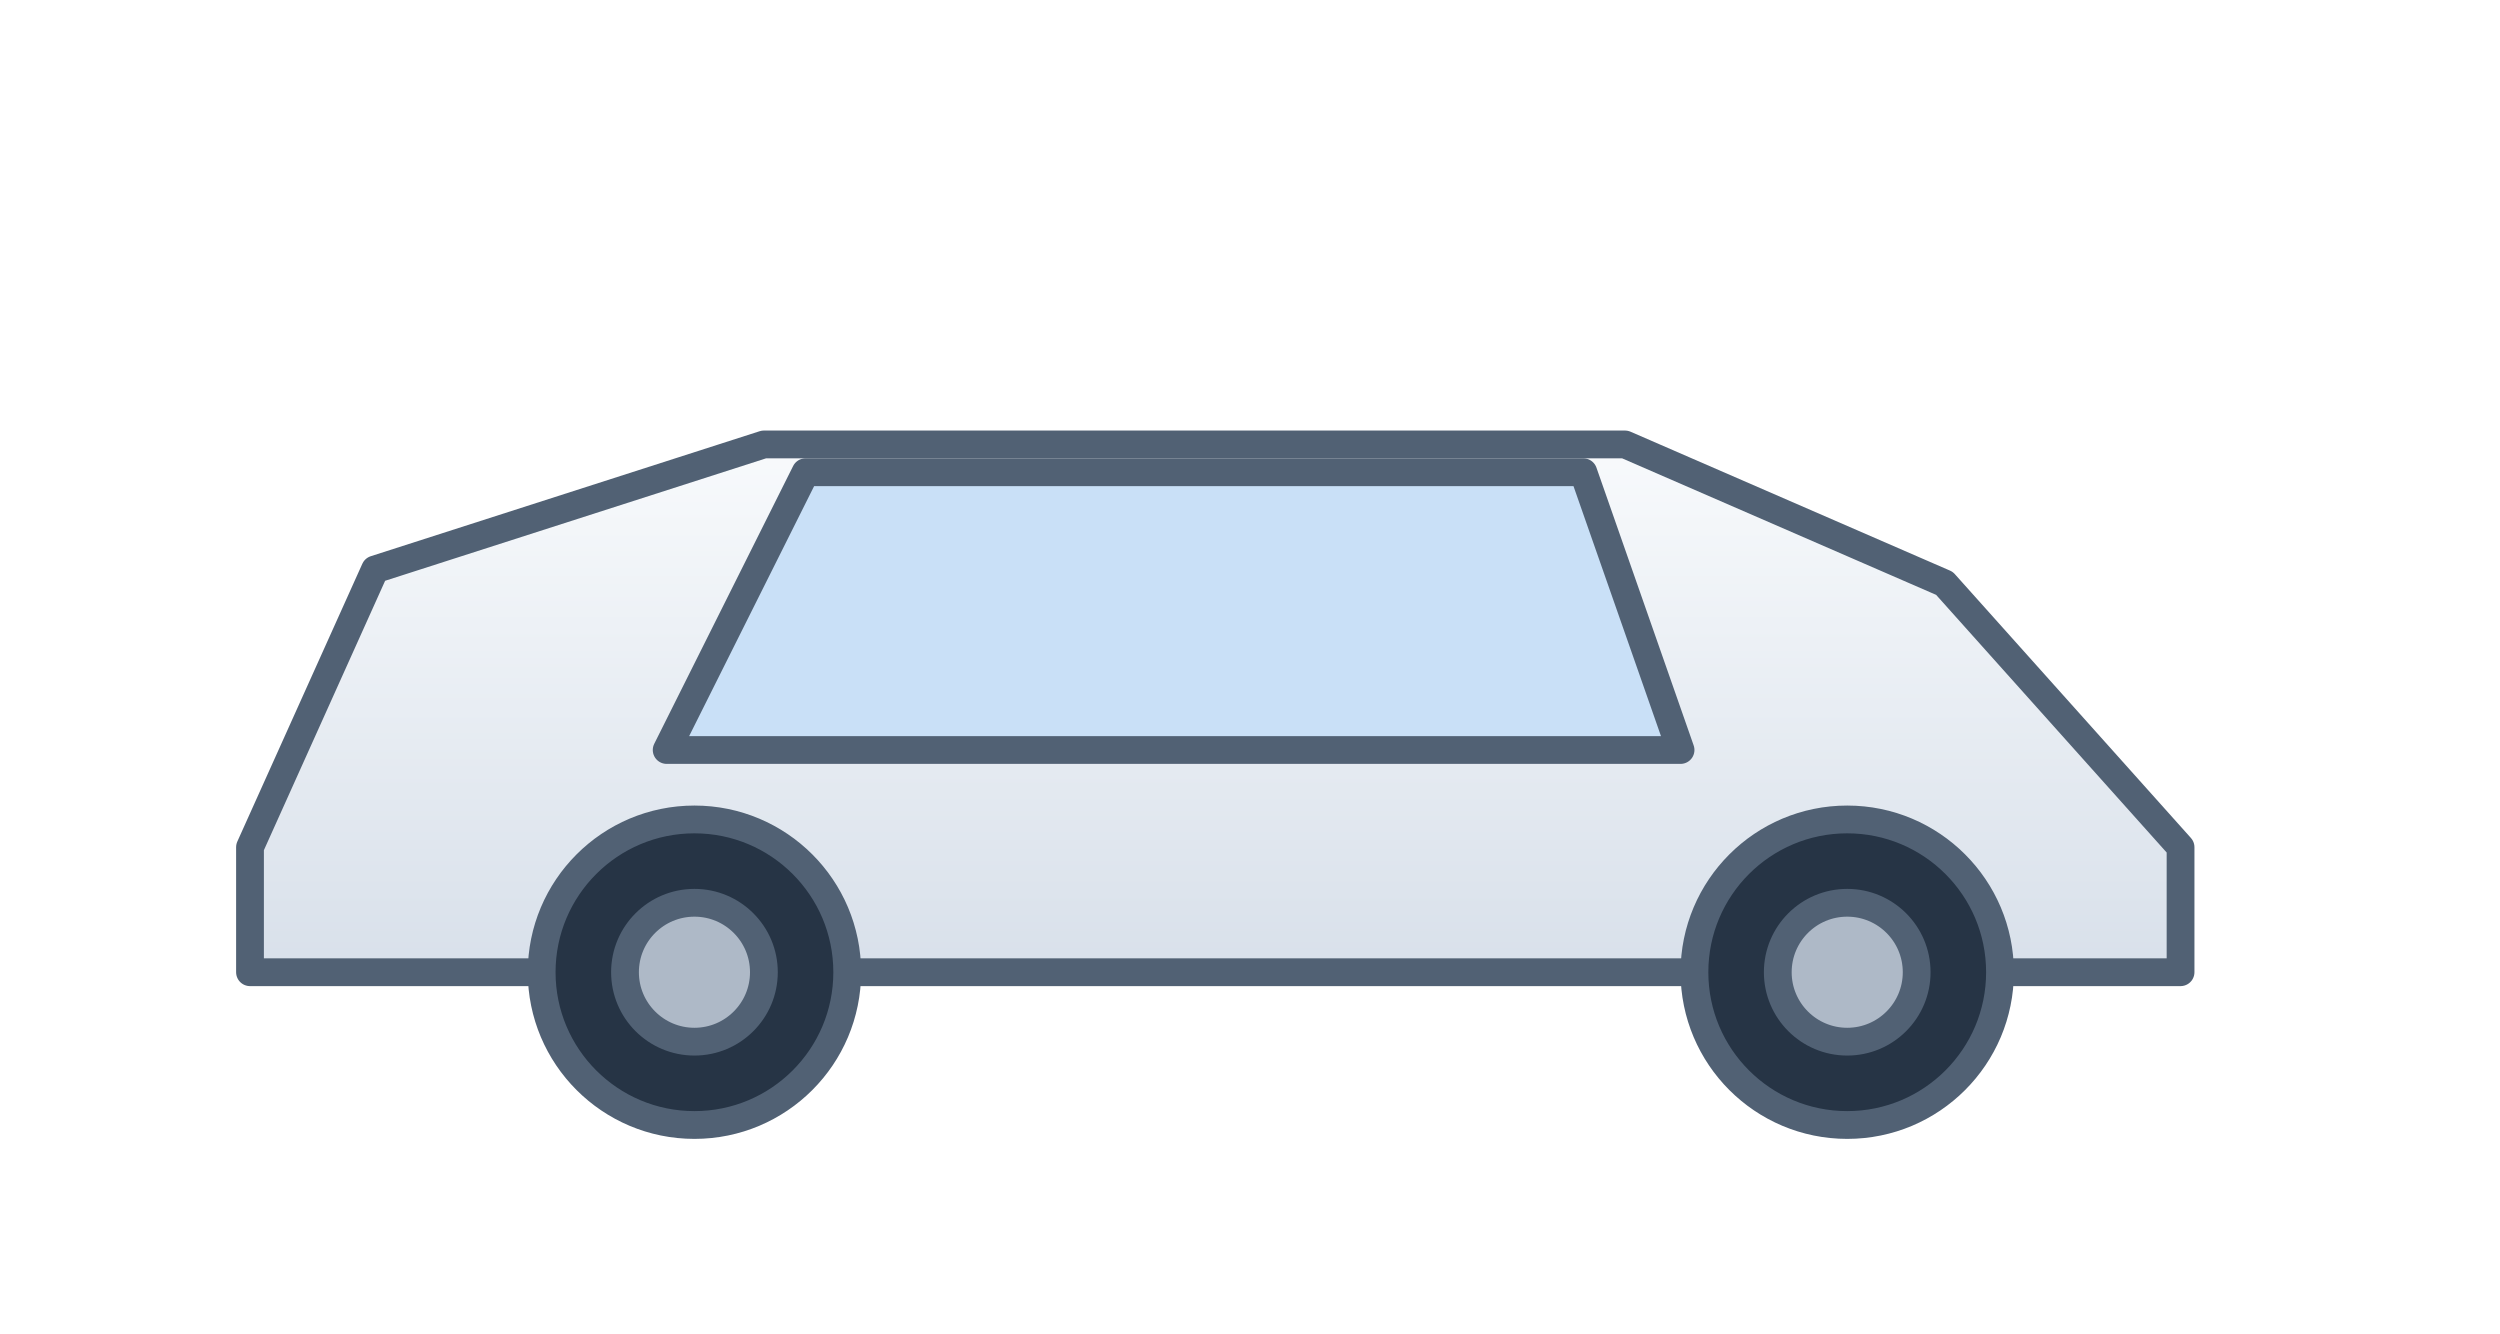
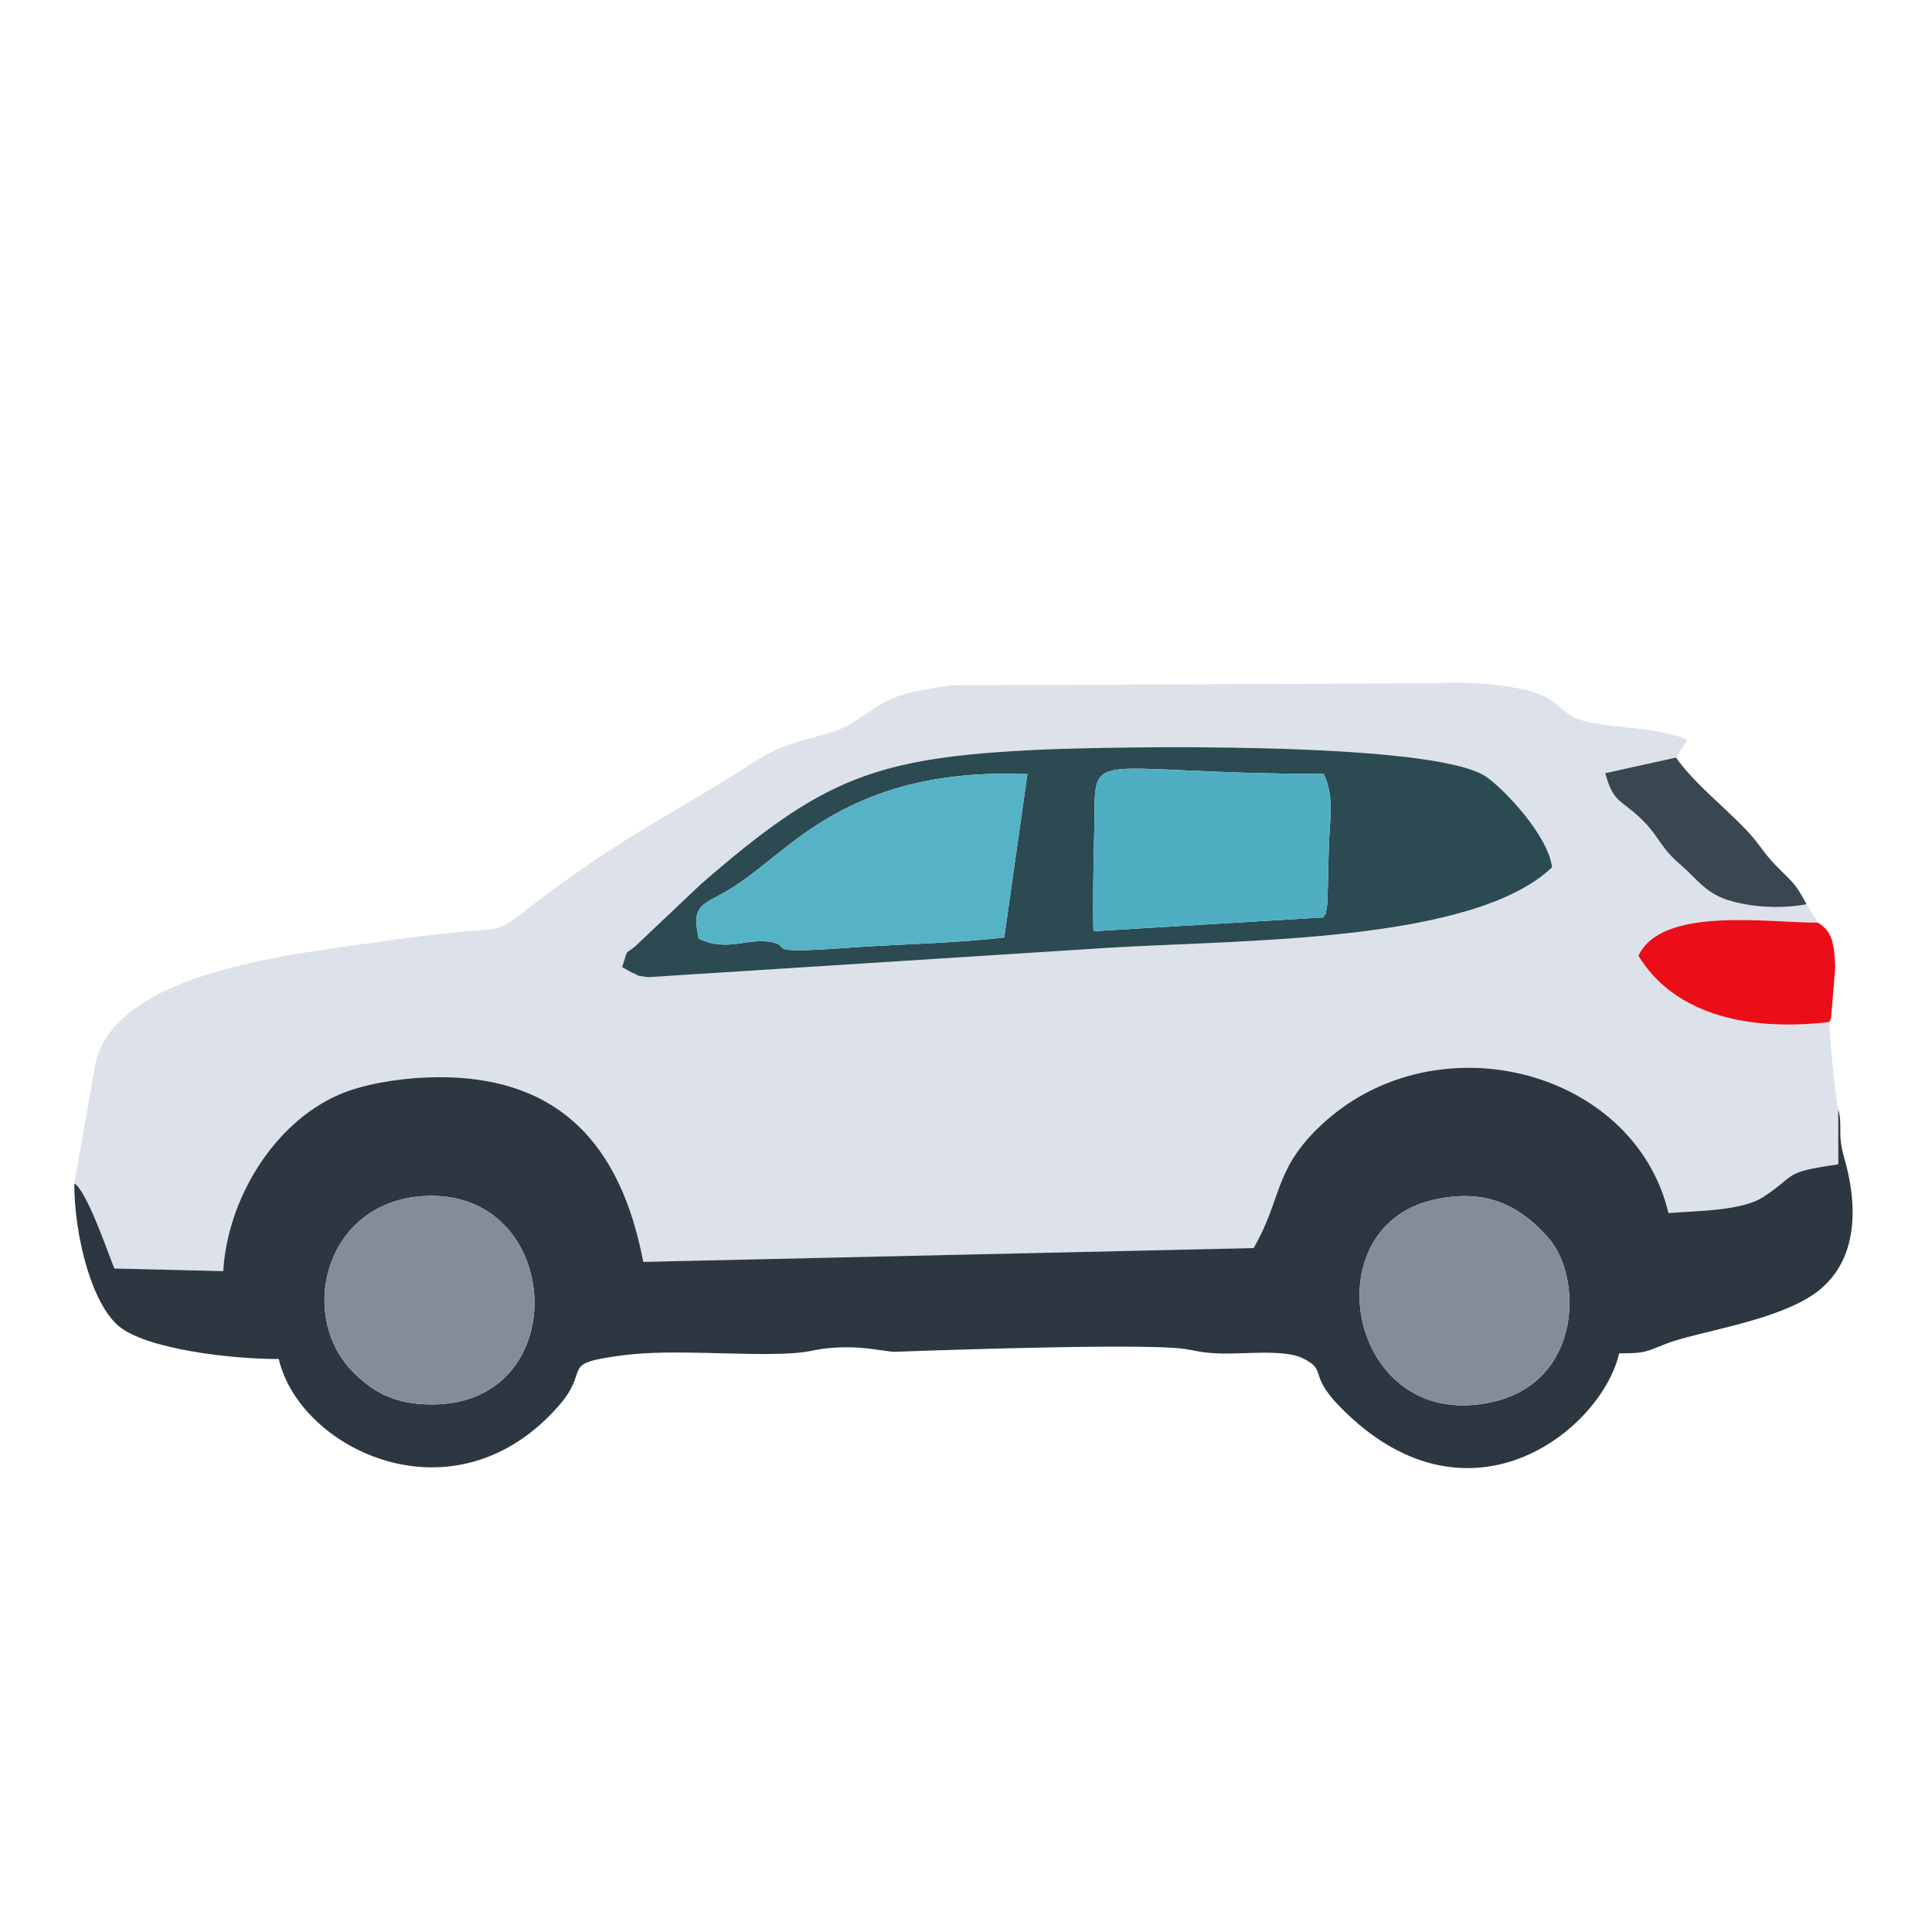
- <svg xmlns="http://www.w3.org/2000/svg" viewBox="0 0 180 96" role="img" aria-label="Suv">
+ <svg xmlns="http://www.w3.org/2000/svg" xml:space="preserve" width="120mm" height="120mm" version="1.1" style="shape-rendering:geometricPrecision; text-rendering:geometricPrecision; image-rendering:optimizeQuality; fill-rule:evenodd; clip-rule:evenodd" viewBox="0 0 12000 12000">
  <defs>
-     <linearGradient id="g" x1="0" x2="0" y1="0" y2="1">
-       <stop offset="0" stop-color="#f8fafc" />
-       <stop offset="1" stop-color="#d8e0ea" />
-     </linearGradient>
+     <style type="text/css">
+    
+     .fil2 {fill:#2C4A52}
+     .fil1 {fill:#2D3741}
+     .fil7 {fill:#3A4652}
+     .fil4 {fill:#4FAEC1}
+     .fil3 {fill:#55B3C5}
+     .fil5 {fill:#838D98}
+     .fil0 {fill:#DDE2EA}
+     .fil6 {fill:#EB0D18}
+    
+   </style>
  </defs>
-   <rect width="180" height="96" rx="14" fill="transparent" />
-   <g stroke="#516174" stroke-width="2" stroke-linejoin="round" stroke-linecap="round">
-     <path d="M18 61 27 41 55 32h62l23 10 17 19v9H18z" fill="url(#g)" />
-     <path d="M58 34 48 54h73l-7-20z" fill="#c9e0f7" />
-     <circle cx="50" cy="70" r="11" fill="#263445" />
-     <circle cx="50" cy="70" r="5" fill="#aeb9c7" />
-     <circle cx="133" cy="70" r="11" fill="#263445" />
-     <circle cx="133" cy="70" r="5" fill="#aeb9c7" />
+   <g id="Camada_x0020_1">
+     <path class="fil0" d="M3864.43 6007.07c44.53,-144.25 10.32,-57.5 109.91,-156.92l380.49 -359.91c756.06,-656.67 1075.61,-786.18 2103.77,-833.75 415.23,-19.22 2432.99,-58.28 2771.15,167.04 100.11,66.71 385.5,359.79 410.37,563.35 -491.02,469.34 -1929.09,450.02 -2750.87,499.83l-2865.97 182.84c-107.62,-15.92 -33.7,-5.46 -98.4,-28.38l-60.45 -34.1zm-3403.04 1343.29c78.4,44.61 210.27,434.64 248.97,528.61l676.19 16.17c25.52,-439.32 306.39,-914.52 715.66,-1094.59 152.82,-67.23 369.34,-101.16 545.87,-108.25 825.37,-33.15 1209.77,423.78 1347.28,1145.6l3791.56 -85.88c173.76,-305.46 126.88,-472.77 388.54,-734.4 703.79,-703.72 1971.05,-391.91 2187.89,517 181.88,-14.38 457.19,-12.87 591.67,-101.72 211.86,-139.96 113.22,-150.26 462.85,-201l-0.05 -342.89c-20.72,-92.64 -54.06,-462.57 -55.6,-541.11 -552.55,65.09 -980.16,-72.93 -1185.67,-411.39 143.46,-306.95 791.41,-206.32 1115.11,-205.62l-70.55 -114.67c-152.54,30.01 -347.41,20.49 -494.01,-27.49 -138.06,-45.18 -193.68,-137.01 -285.16,-214.24 -134.19,-113.3 -135.18,-178.45 -244.42,-284.53 -133.05,-129.21 -175.74,-99.73 -227.1,-287.61l439.3 -97.08 70.55 -109.31c-191.26,-91.78 -555.76,-66.71 -705.32,-141.35 -95.82,-47.83 -104.83,-115.45 -262.84,-160.49 -89.47,-25.49 -273.66,-49.48 -371.19,-52.14 -139.01,-3.78 -285.84,2.66 -425.75,2.4l-2807.43 12.37c-416.67,61.64 -385.12,90.17 -613.79,232.89 -170.46,106.39 -353.93,73.48 -628.02,253.92 -349.2,229.88 -666.29,385.95 -1044.32,649.01 -755.31,525.62 -222.11,303.32 -1239.95,453.38 -536.22,79.05 -1646.58,178.44 -1787.76,752.24l-132.51 752.17z" />
+     <path class="fil1" d="M8898.65 7453.63c302.51,-70.37 520.86,11.52 716.91,232.67 216.61,244.34 210.4,889.58 -335.17,1019.15 -897,213.02 -1146.37,-1073.95 -381.74,-1251.82zm-6214.76 1269.65c-223.49,0 -355.21,-69.95 -480.08,-190.21 -373.13,-359.33 -182.02,-1107.05 479.69,-1105.4 820.97,2.05 875.25,1295.61 0.39,1295.61zm-2222.5 -1372.92c0,320.99 105.88,742.8 275.57,885.86 166.32,140.21 681.23,205.01 994.43,205.01 130.97,562.18 1089.02,1031.22 1738.01,291.63 207.66,-236.65 -7.33,-260.59 391.57,-313.99 312.77,-41.86 734.68,4.05 1045.59,-12.74 154.35,-8.34 149.15,-31.82 317,-37.43 146.85,-4.9 246.39,20.97 327.63,27.79 0.57,0.05 1290.81,-49.11 1718.98,-25.98 155.19,8.38 147.43,31.76 316.19,36.58 134.31,3.84 388.33,-26.78 501.63,27.54 159.49,76.46 35.15,97.62 230.44,298.73 794.6,818.25 1626.92,151.57 1738.51,-327.4 168.61,0 162.48,-10.04 292.62,-60.16 188.31,-72.51 619.6,-129.04 880.12,-284.04 321.77,-191.44 313.31,-569.38 223.44,-875.99 -41.99,-143.26 -6.59,-190.02 -35.3,-296.76l0.05 342.89c-349.63,50.74 -250.99,61.04 -462.85,201 -134.48,88.85 -409.79,87.34 -591.67,101.72 -216.84,-908.91 -1484.1,-1220.72 -2187.89,-517 -261.66,261.63 -214.78,428.94 -388.54,734.4l-3791.56 85.88c-137.51,-721.82 -521.91,-1178.75 -1347.28,-1145.6 -176.53,7.09 -393.05,41.02 -545.87,108.25 -409.27,180.07 -690.14,655.27 -715.66,1094.59l-676.19 -16.17c-38.7,-93.97 -170.57,-484 -248.97,-528.61z" />
+     <path class="fil2" d="M6791.58 5783.91c-5.15,-206.94 0.72,-416.71 5.05,-624.18 11.26,-539.09 -95.85,-356.87 1426.04,-352.28 69,153.85 34.5,286.35 30.82,458.82l-8.71 345.85c-19.9,113.93 -0.9,33.92 -25.58,86.04l-1427.62 85.75zm-2451.79 46.77c-36.47,-177.94 -7.63,-200 125.37,-269.19 225.71,-117.43 398.38,-316.68 677.45,-480.56 361.1,-212.04 762.65,-292.25 1238.92,-272.67l-144.06 1014.55c-325.41,37.8 -646.32,40.48 -978.18,64.39 -537.01,38.7 -336.73,-5.36 -458.28,-33.97 -147.33,-34.68 -278.02,64.09 -461.22,-22.55zm-475.36 176.39l60.45 34.1c64.7,22.92 -9.22,12.46 98.4,28.38l2865.97 -182.84c821.78,-49.81 2259.85,-30.49 2750.87,-499.83 -24.87,-203.56 -310.26,-496.64 -410.37,-563.35 -338.16,-225.32 -2355.92,-186.26 -2771.15,-167.04 -1028.16,47.57 -1347.71,177.08 -2103.77,833.75l-380.49 359.91c-99.59,99.42 -65.38,12.67 -109.91,156.92z" />
+     <path class="fil3" d="M4339.79 5830.68c183.2,86.64 313.89,-12.13 461.22,22.55 121.55,28.61 -78.73,72.67 458.28,33.97 331.86,-23.91 652.77,-26.59 978.18,-64.39l144.06 -1014.55c-476.27,-19.58 -877.82,60.63 -1238.92,272.67 -279.07,163.88 -451.74,363.13 -677.45,480.56 -133,69.19 -161.84,91.25 -125.37,269.19z" />
+     <path class="fil4" d="M6791.58 5783.91l1427.62 -85.75c24.68,-52.12 5.68,27.89 25.58,-86.04l8.71 -345.85c3.68,-172.47 38.18,-304.97 -30.82,-458.82 -1521.89,-4.59 -1414.78,-186.81 -1426.04,352.28 -4.33,207.47 -10.2,417.24 -5.05,624.18z" />
+     <path class="fil5" d="M8898.65 7453.63c-764.63,177.87 -515.26,1464.84 381.74,1251.82 545.57,-129.57 551.78,-774.81 335.17,-1019.15 -196.05,-221.15 -414.4,-303.04 -716.91,-232.67z" />
+     <path class="fil5" d="M2683.89 8723.28c874.86,0 820.58,-1293.56 -0.39,-1295.61 -661.71,-1.65 -852.82,746.07 -479.69,1105.4 124.87,120.26 256.59,190.21 480.08,190.21z" />
+     <path class="fil6" d="M11362.22 6347.9c4.92,-6.09 9.71,-25.26 10.75,-20.87l26.22 -320.92c-7.07,-150.48 -18.6,-220.31 -107.53,-275.22 -323.7,-0.7 -971.65,-101.33 -1115.11,205.62 205.51,338.46 633.12,476.48 1185.67,411.39z" />
+     <path class="fil7" d="M11221.11 5616.22c-78.54,-141.46 -74.16,-121.14 -185.58,-234.95 -89.2,-91.11 -104.23,-138.23 -192.95,-230.4 -145.92,-151.6 -316.31,-282.69 -432.86,-445.6l-439.3 97.08c51.36,187.88 94.05,158.4 227.1,287.61 109.24,106.08 110.23,171.23 244.42,284.53 91.48,77.23 147.1,169.06 285.16,214.24 146.6,47.98 341.47,57.5 494.01,27.49z" />
  </g>
</svg>
